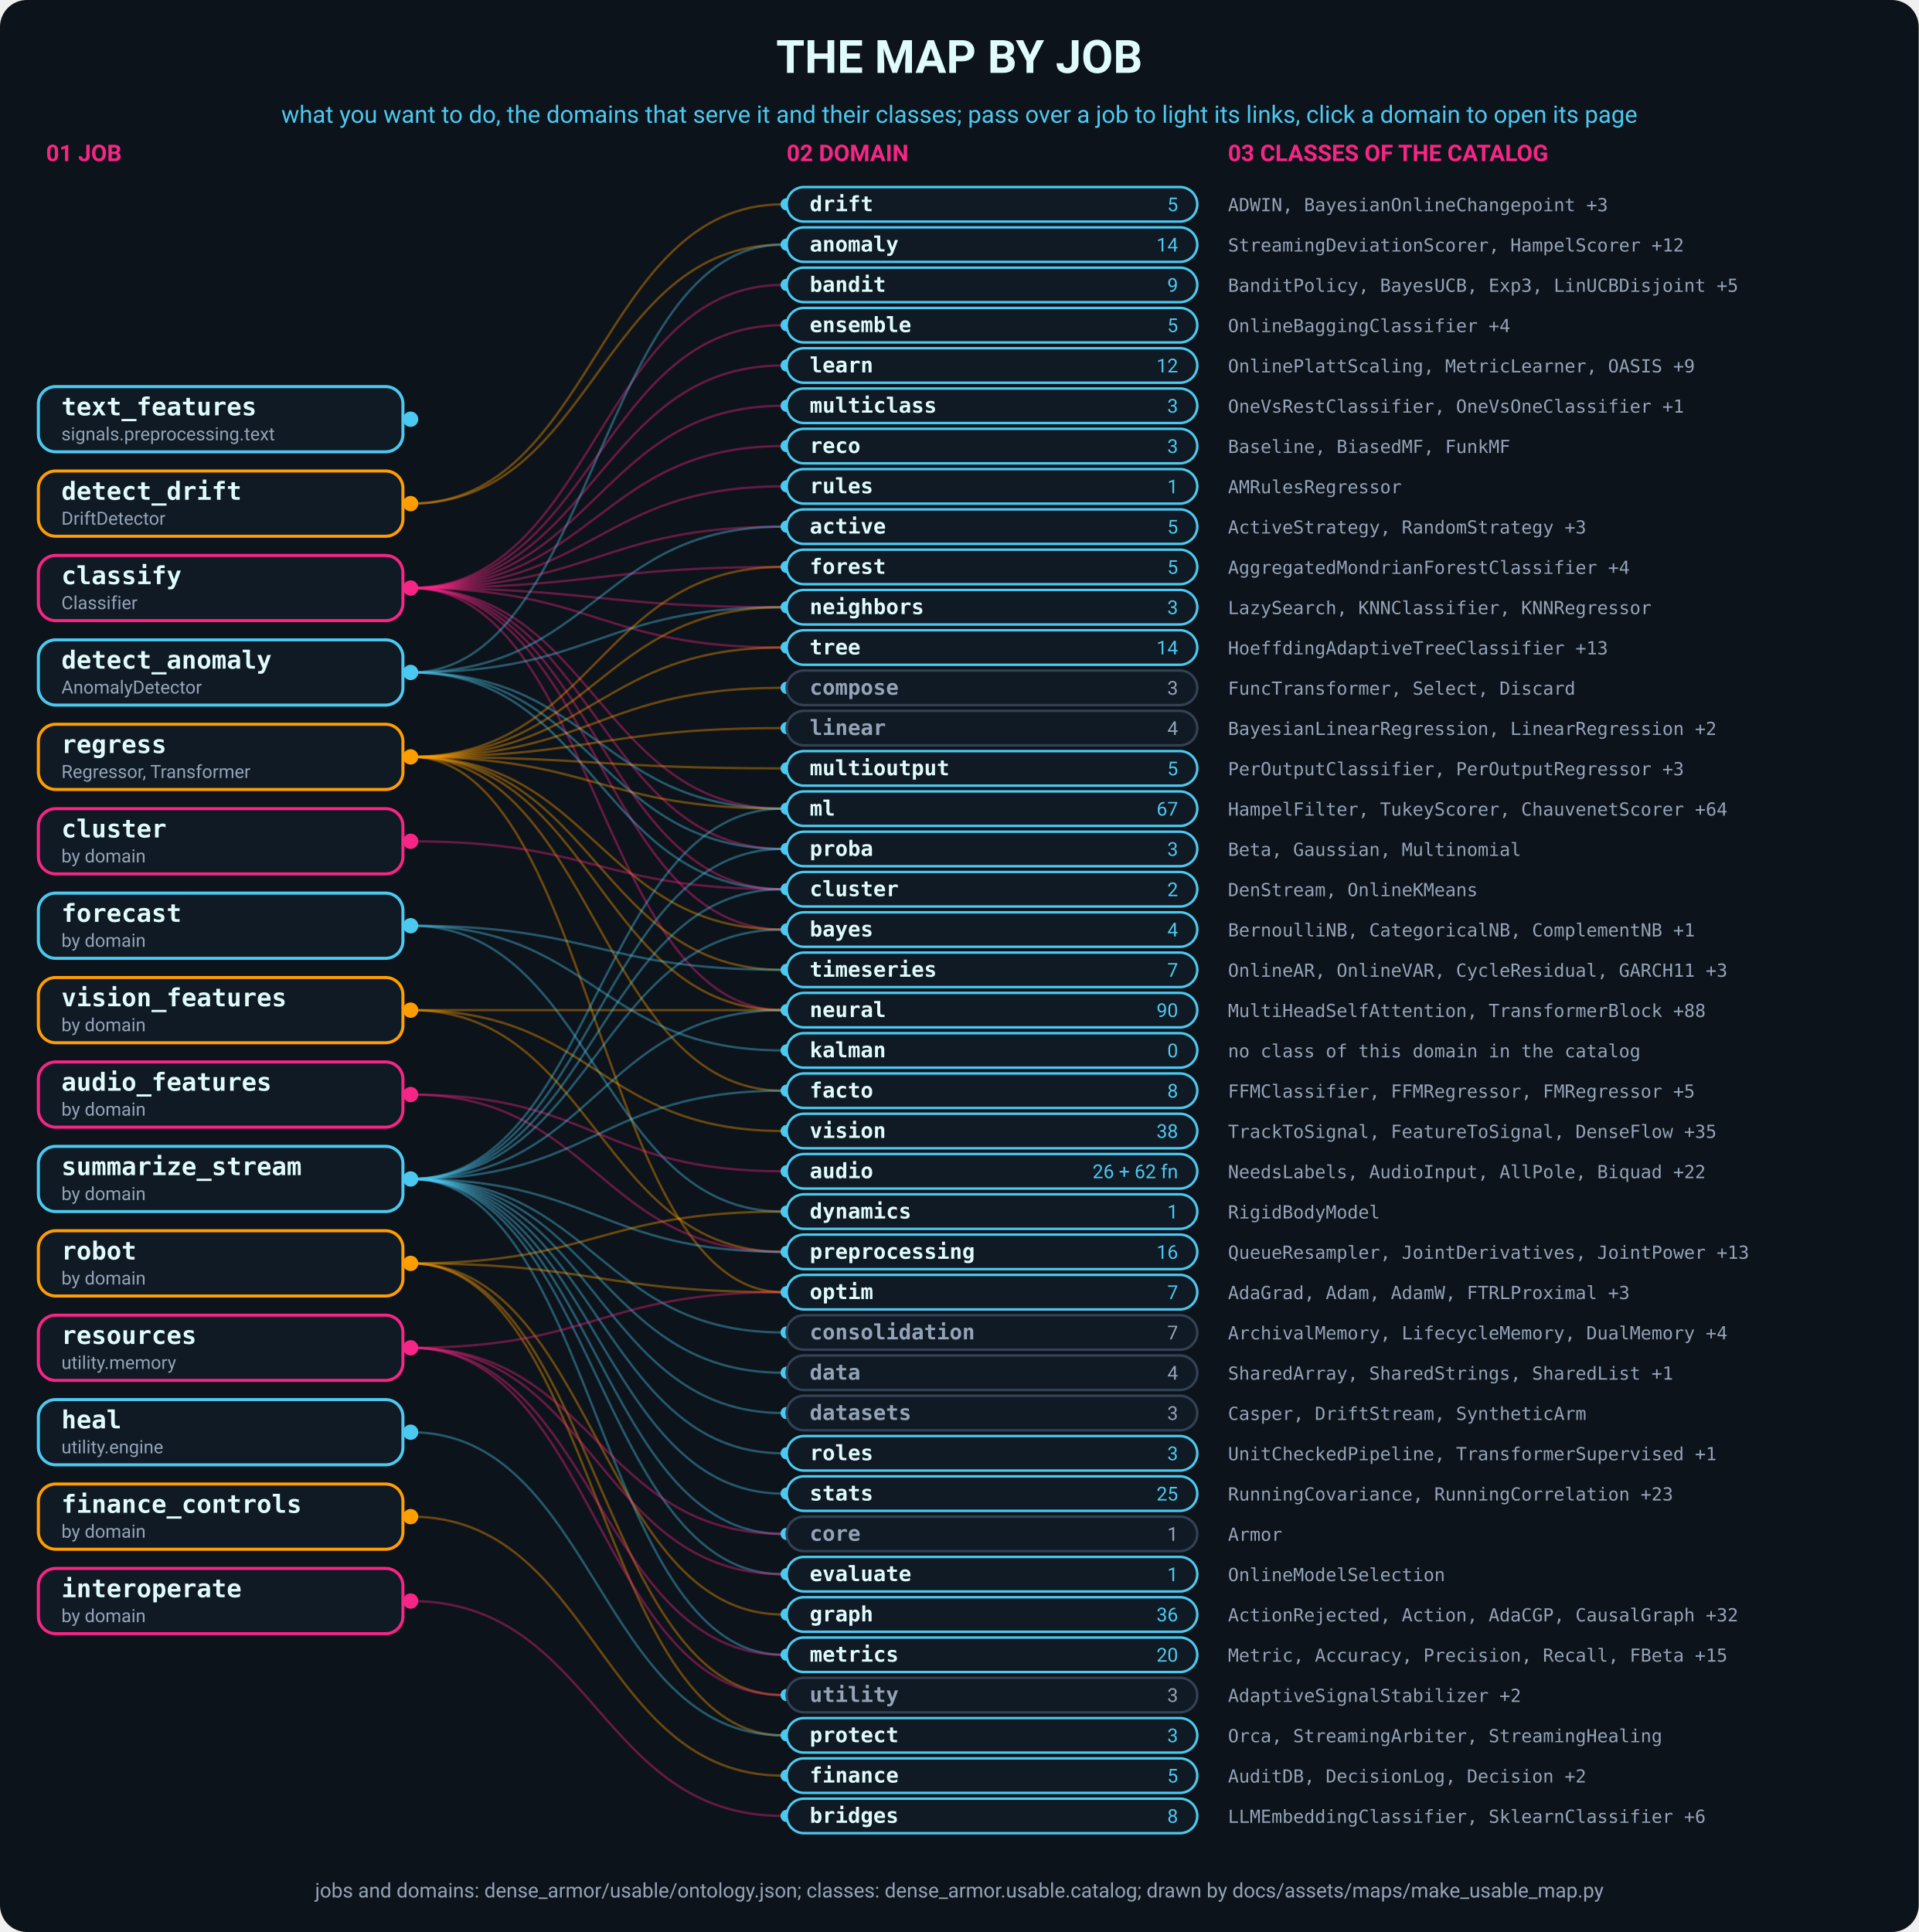
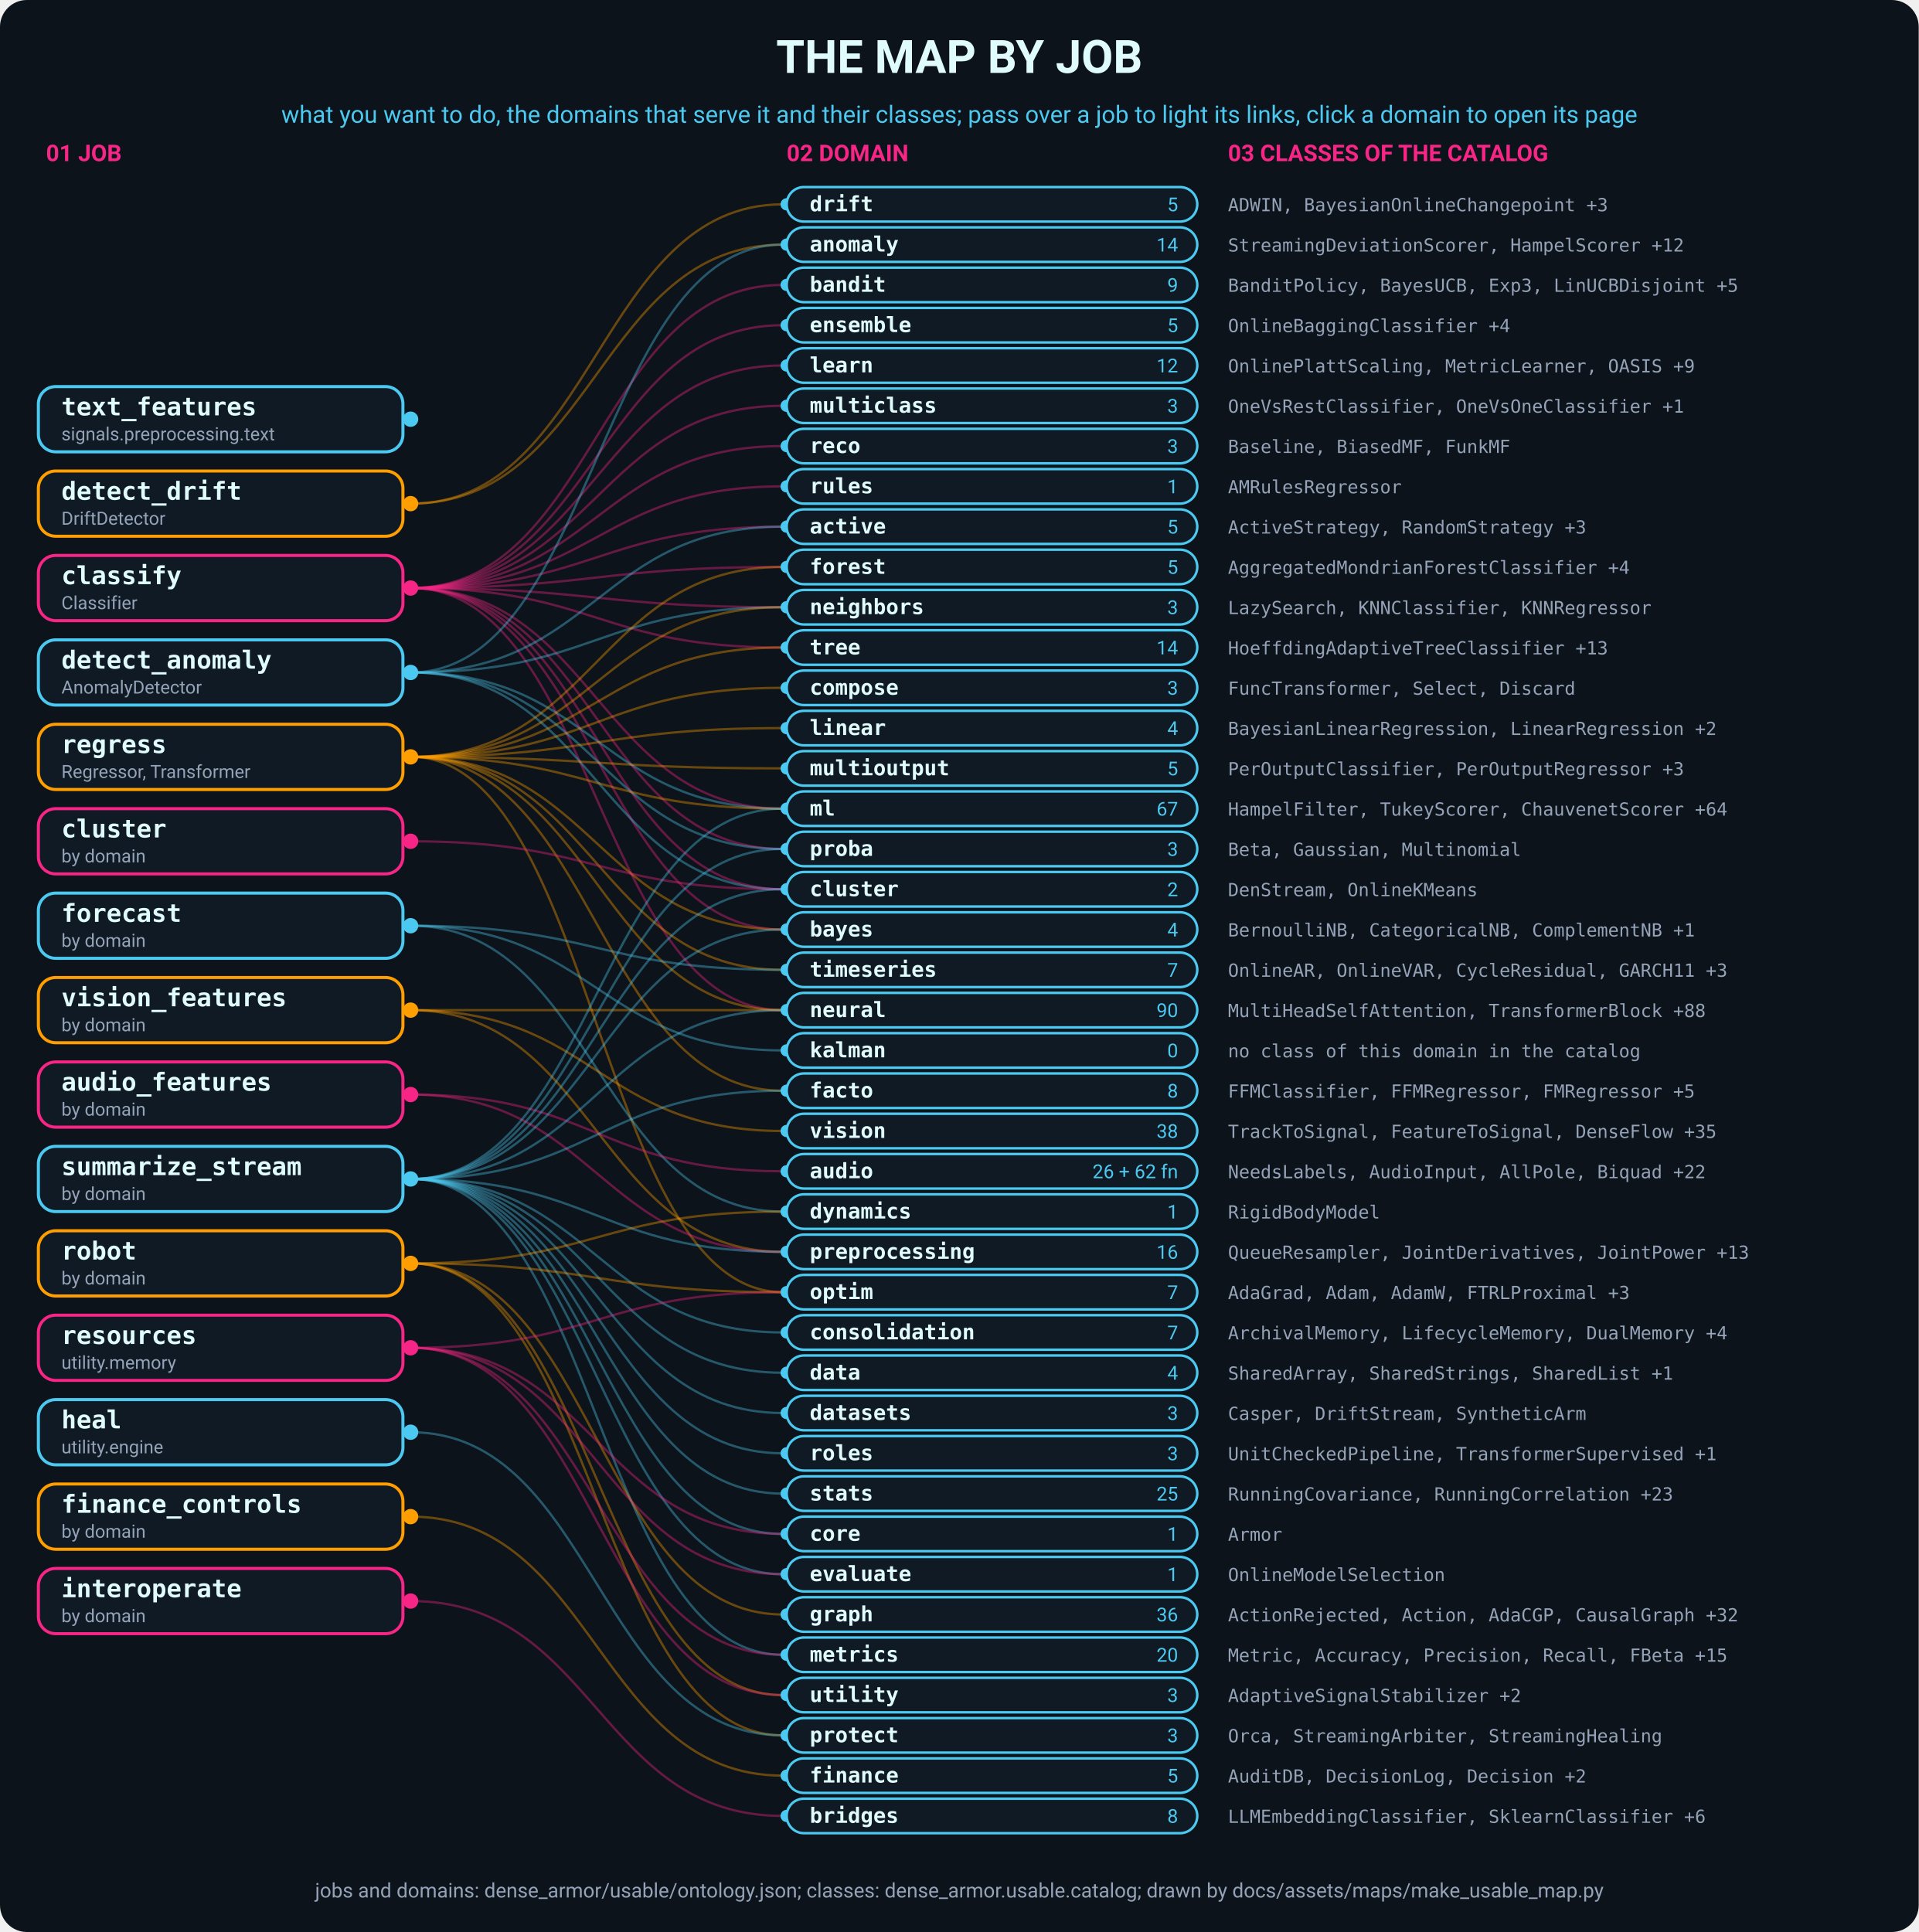
<svg xmlns="http://www.w3.org/2000/svg" viewBox="0 0 1000 1007" width="100%" role="img" aria-label="The map of Dense-Armor by job">
  <style>text{font-family:system-ui,-apple-system,'Segoe UI',Roboto,Arial,sans-serif}.m{font-family:ui-monospace,Menlo,Consolas,monospace}.e{opacity:.38;transition:opacity .15s}.net:hover .e{opacity:.07}.net .j:hover .e{opacity:1;stroke-width:2.4}.j{cursor:default}a:hover .pill{fill:#17303f;stroke-width:2.2}a:hover text.dn{fill:#ffffff}</style>
  <rect width="1000" height="1007" fill="#0d131a" rx="14" />
  <text x="500" y="38" fill="#e0fbfc" font-size="24" font-weight="700" text-anchor="middle">THE MAP BY JOB</text>
  <text x="500" y="64" fill="#4cc9f0" font-size="12.5" text-anchor="middle">what you want to do, the domains that serve it and their classes; pass over a job to light its links, click a domain to open its page</text>
  <text x="24" y="84" fill="#f72585" font-size="12" font-weight="700">01  JOB</text>
  <text x="410" y="84" fill="#f72585" font-size="12" font-weight="700">02  DOMAIN</text>
  <text x="640" y="84" fill="#f72585" font-size="12" font-weight="700">03  CLASSES OF THE CATALOG</text>
  <g class="net">
    <g class="j">
      <circle cx="214" cy="218.5" r="4" fill="#4cc9f0" />
      <rect x="20" y="201.5" width="190" height="34" rx="9" fill="#101a24" stroke="#4cc9f0" stroke-width="1.6" />
      <text x="32" y="216.5" fill="#e0fbfc" font-size="13" font-weight="700" class="m">text_features</text>
      <text x="32" y="229.5" fill="#94a3b8" font-size="9.5">signals.preprocessing.text</text>
    </g>
    <g class="j">
      <path class="e" d="M214,262.5 C310,262.5 312,106.5 408,106.5" fill="none" stroke="#ff9e00" stroke-width="1.2" />
      <path class="e" d="M214,262.5 C310,262.5 312,127.5 408,127.5" fill="none" stroke="#ff9e00" stroke-width="1.2" />
      <circle cx="214" cy="262.5" r="4" fill="#ff9e00" />
      <rect x="20" y="245.5" width="190" height="34" rx="9" fill="#101a24" stroke="#ff9e00" stroke-width="1.6" />
      <text x="32" y="260.5" fill="#e0fbfc" font-size="13" font-weight="700" class="m">detect_drift</text>
      <text x="32" y="273.5" fill="#94a3b8" font-size="9.5">DriftDetector</text>
    </g>
    <g class="j">
      <path class="e" d="M214,306.5 C310,306.5 312,337.5 408,337.5" fill="none" stroke="#f72585" stroke-width="1.2" />
      <path class="e" d="M214,306.5 C310,306.5 312,295.5 408,295.5" fill="none" stroke="#f72585" stroke-width="1.2" />
      <path class="e" d="M214,306.5 C310,306.5 312,169.5 408,169.5" fill="none" stroke="#f72585" stroke-width="1.2" />
      <path class="e" d="M214,306.5 C310,306.5 312,190.5 408,190.5" fill="none" stroke="#f72585" stroke-width="1.2" />
      <path class="e" d="M214,306.5 C310,306.5 312,421.5 408,421.5" fill="none" stroke="#f72585" stroke-width="1.2" />
      <path class="e" d="M214,306.5 C310,306.5 312,526.5 408,526.5" fill="none" stroke="#f72585" stroke-width="1.2" />
      <path class="e" d="M214,306.5 C310,306.5 312,484.5 408,484.5" fill="none" stroke="#f72585" stroke-width="1.2" />
      <path class="e" d="M214,306.5 C310,306.5 312,316.5 408,316.5" fill="none" stroke="#f72585" stroke-width="1.2" />
      <path class="e" d="M214,306.5 C310,306.5 312,211.5 408,211.5" fill="none" stroke="#f72585" stroke-width="1.2" />
      <path class="e" d="M214,306.5 C310,306.5 312,442.5 408,442.5" fill="none" stroke="#f72585" stroke-width="1.2" />
      <path class="e" d="M214,306.5 C310,306.5 312,253.5 408,253.5" fill="none" stroke="#f72585" stroke-width="1.2" />
      <path class="e" d="M214,306.5 C310,306.5 312,148.5 408,148.5" fill="none" stroke="#f72585" stroke-width="1.2" />
      <path class="e" d="M214,306.5 C310,306.5 312,274.5 408,274.5" fill="none" stroke="#f72585" stroke-width="1.2" />
      <path class="e" d="M214,306.5 C310,306.5 312,232.5 408,232.5" fill="none" stroke="#f72585" stroke-width="1.2" />
      <path class="e" d="M214,306.5 C310,306.5 312,463.5 408,463.5" fill="none" stroke="#f72585" stroke-width="1.2" />
      <circle cx="214" cy="306.5" r="4" fill="#f72585" />
      <rect x="20" y="289.5" width="190" height="34" rx="9" fill="#101a24" stroke="#f72585" stroke-width="1.6" />
      <text x="32" y="304.5" fill="#e0fbfc" font-size="13" font-weight="700" class="m">classify</text>
      <text x="32" y="317.5" fill="#94a3b8" font-size="9.5">Classifier</text>
    </g>
    <g class="j">
      <path class="e" d="M214,350.5 C310,350.5 312,127.5 408,127.5" fill="none" stroke="#4cc9f0" stroke-width="1.2" />
      <path class="e" d="M214,350.5 C310,350.5 312,463.5 408,463.5" fill="none" stroke="#4cc9f0" stroke-width="1.2" />
      <path class="e" d="M214,350.5 C310,350.5 312,316.5 408,316.5" fill="none" stroke="#4cc9f0" stroke-width="1.2" />
      <path class="e" d="M214,350.5 C310,350.5 312,442.5 408,442.5" fill="none" stroke="#4cc9f0" stroke-width="1.2" />
      <path class="e" d="M214,350.5 C310,350.5 312,421.5 408,421.5" fill="none" stroke="#4cc9f0" stroke-width="1.2" />
      <path class="e" d="M214,350.5 C310,350.5 312,274.5 408,274.5" fill="none" stroke="#4cc9f0" stroke-width="1.2" />
      <circle cx="214" cy="350.5" r="4" fill="#4cc9f0" />
      <rect x="20" y="333.5" width="190" height="34" rx="9" fill="#101a24" stroke="#4cc9f0" stroke-width="1.6" />
      <text x="32" y="348.5" fill="#e0fbfc" font-size="13" font-weight="700" class="m">detect_anomaly</text>
      <text x="32" y="361.5" fill="#94a3b8" font-size="9.5">AnomalyDetector</text>
    </g>
    <g class="j">
      <path class="e" d="M214,394.5 C310,394.5 312,337.5 408,337.5" fill="none" stroke="#ff9e00" stroke-width="1.2" />
      <path class="e" d="M214,394.5 C310,394.5 312,295.5 408,295.5" fill="none" stroke="#ff9e00" stroke-width="1.2" />
      <path class="e" d="M214,394.5 C310,394.5 312,379.5 408,379.5" fill="none" stroke="#ff9e00" stroke-width="1.2" />
      <path class="e" d="M214,394.5 C310,394.5 312,505.5 408,505.5" fill="none" stroke="#ff9e00" stroke-width="1.2" />
      <path class="e" d="M214,394.5 C310,394.5 312,421.5 408,421.5" fill="none" stroke="#ff9e00" stroke-width="1.2" />
      <path class="e" d="M214,394.5 C310,394.5 312,526.5 408,526.5" fill="none" stroke="#ff9e00" stroke-width="1.2" />
      <path class="e" d="M214,394.5 C310,394.5 312,484.5 408,484.5" fill="none" stroke="#ff9e00" stroke-width="1.2" />
      <path class="e" d="M214,394.5 C310,394.5 312,316.5 408,316.5" fill="none" stroke="#ff9e00" stroke-width="1.2" />
      <path class="e" d="M214,394.5 C310,394.5 312,400.5 408,400.5" fill="none" stroke="#ff9e00" stroke-width="1.2" />
      <path class="e" d="M214,394.5 C310,394.5 312,358.5 408,358.5" fill="none" stroke="#ff9e00" stroke-width="1.2" />
      <path class="e" d="M214,394.5 C310,394.5 312,673.5 408,673.5" fill="none" stroke="#ff9e00" stroke-width="1.2" />
      <path class="e" d="M214,394.5 C310,394.5 312,568.5 408,568.5" fill="none" stroke="#ff9e00" stroke-width="1.2" />
      <circle cx="214" cy="394.5" r="4" fill="#ff9e00" />
      <rect x="20" y="377.5" width="190" height="34" rx="9" fill="#101a24" stroke="#ff9e00" stroke-width="1.6" />
      <text x="32" y="392.5" fill="#e0fbfc" font-size="13" font-weight="700" class="m">regress</text>
      <text x="32" y="405.5" fill="#94a3b8" font-size="9.5">Regressor, Transformer</text>
    </g>
    <g class="j">
      <path class="e" d="M214,438.5 C310,438.5 312,463.5 408,463.5" fill="none" stroke="#f72585" stroke-width="1.2" />
      <circle cx="214" cy="438.5" r="4" fill="#f72585" />
      <rect x="20" y="421.5" width="190" height="34" rx="9" fill="#101a24" stroke="#f72585" stroke-width="1.6" />
      <text x="32" y="436.5" fill="#e0fbfc" font-size="13" font-weight="700" class="m">cluster</text>
      <text x="32" y="449.5" fill="#94a3b8" font-size="9.5">by domain</text>
    </g>
    <g class="j">
      <path class="e" d="M214,482.5 C310,482.5 312,505.5 408,505.5" fill="none" stroke="#4cc9f0" stroke-width="1.2" />
      <path class="e" d="M214,482.5 C310,482.5 312,547.5 408,547.5" fill="none" stroke="#4cc9f0" stroke-width="1.2" />
      <path class="e" d="M214,482.5 C310,482.5 312,631.5 408,631.5" fill="none" stroke="#4cc9f0" stroke-width="1.2" />
      <circle cx="214" cy="482.5" r="4" fill="#4cc9f0" />
      <rect x="20" y="465.5" width="190" height="34" rx="9" fill="#101a24" stroke="#4cc9f0" stroke-width="1.6" />
      <text x="32" y="480.5" fill="#e0fbfc" font-size="13" font-weight="700" class="m">forecast</text>
      <text x="32" y="493.5" fill="#94a3b8" font-size="9.5">by domain</text>
    </g>
    <g class="j">
      <path class="e" d="M214,526.5 C310,526.5 312,589.5 408,589.5" fill="none" stroke="#ff9e00" stroke-width="1.2" />
      <path class="e" d="M214,526.5 C310,526.5 312,652.5 408,652.5" fill="none" stroke="#ff9e00" stroke-width="1.2" />
      <path class="e" d="M214,526.5 C310,526.5 312,526.5 408,526.5" fill="none" stroke="#ff9e00" stroke-width="1.2" />
      <circle cx="214" cy="526.5" r="4" fill="#ff9e00" />
      <rect x="20" y="509.5" width="190" height="34" rx="9" fill="#101a24" stroke="#ff9e00" stroke-width="1.6" />
      <text x="32" y="524.5" fill="#e0fbfc" font-size="13" font-weight="700" class="m">vision_features</text>
      <text x="32" y="537.5" fill="#94a3b8" font-size="9.5">by domain</text>
    </g>
    <g class="j">
      <path class="e" d="M214,570.5 C310,570.5 312,610.5 408,610.5" fill="none" stroke="#f72585" stroke-width="1.2" />
      <path class="e" d="M214,570.5 C310,570.5 312,652.5 408,652.5" fill="none" stroke="#f72585" stroke-width="1.2" />
      <circle cx="214" cy="570.5" r="4" fill="#f72585" />
      <rect x="20" y="553.5" width="190" height="34" rx="9" fill="#101a24" stroke="#f72585" stroke-width="1.6" />
      <text x="32" y="568.5" fill="#e0fbfc" font-size="13" font-weight="700" class="m">audio_features</text>
      <text x="32" y="581.5" fill="#94a3b8" font-size="9.5">by domain</text>
    </g>
    <g class="j">
      <path class="e" d="M214,614.5 C310,614.5 312,778.5 408,778.5" fill="none" stroke="#4cc9f0" stroke-width="1.2" />
      <path class="e" d="M214,614.5 C310,614.5 312,862.5 408,862.5" fill="none" stroke="#4cc9f0" stroke-width="1.2" />
      <path class="e" d="M214,614.5 C310,614.5 312,421.5 408,421.5" fill="none" stroke="#4cc9f0" stroke-width="1.2" />
      <path class="e" d="M214,614.5 C310,614.5 312,526.5 408,526.5" fill="none" stroke="#4cc9f0" stroke-width="1.2" />
      <path class="e" d="M214,614.5 C310,614.5 312,757.5 408,757.5" fill="none" stroke="#4cc9f0" stroke-width="1.2" />
      <path class="e" d="M214,614.5 C310,614.5 312,442.5 408,442.5" fill="none" stroke="#4cc9f0" stroke-width="1.2" />
      <path class="e" d="M214,614.5 C310,614.5 312,652.5 408,652.5" fill="none" stroke="#4cc9f0" stroke-width="1.2" />
      <path class="e" d="M214,614.5 C310,614.5 312,715.5 408,715.5" fill="none" stroke="#4cc9f0" stroke-width="1.2" />
      <path class="e" d="M214,614.5 C310,614.5 312,736.5 408,736.5" fill="none" stroke="#4cc9f0" stroke-width="1.2" />
      <path class="e" d="M214,614.5 C310,614.5 312,820.5 408,820.5" fill="none" stroke="#4cc9f0" stroke-width="1.2" />
      <path class="e" d="M214,614.5 C310,614.5 312,694.5 408,694.5" fill="none" stroke="#4cc9f0" stroke-width="1.2" />
      <path class="e" d="M214,614.5 C310,614.5 312,799.5 408,799.5" fill="none" stroke="#4cc9f0" stroke-width="1.2" />
      <path class="e" d="M214,614.5 C310,614.5 312,568.5 408,568.5" fill="none" stroke="#4cc9f0" stroke-width="1.2" />
      <path class="e" d="M214,614.5 C310,614.5 312,484.5 408,484.5" fill="none" stroke="#4cc9f0" stroke-width="1.2" />
      <path class="e" d="M214,614.5 C310,614.5 312,463.5 408,463.5" fill="none" stroke="#4cc9f0" stroke-width="1.2" />
      <circle cx="214" cy="614.5" r="4" fill="#4cc9f0" />
      <rect x="20" y="597.5" width="190" height="34" rx="9" fill="#101a24" stroke="#4cc9f0" stroke-width="1.6" />
      <text x="32" y="612.5" fill="#e0fbfc" font-size="13" font-weight="700" class="m">summarize_stream</text>
      <text x="32" y="625.5" fill="#94a3b8" font-size="9.5">by domain</text>
    </g>
    <g class="j">
      <path class="e" d="M214,658.5 C310,658.5 312,631.5 408,631.5" fill="none" stroke="#ff9e00" stroke-width="1.2" />
      <path class="e" d="M214,658.5 C310,658.5 312,883.5 408,883.5" fill="none" stroke="#ff9e00" stroke-width="1.2" />
      <path class="e" d="M214,658.5 C310,658.5 312,673.5 408,673.5" fill="none" stroke="#ff9e00" stroke-width="1.2" />
      <path class="e" d="M214,658.5 C310,658.5 312,841.5 408,841.5" fill="none" stroke="#ff9e00" stroke-width="1.2" />
      <path class="e" d="M214,658.5 C310,658.5 312,904.5 408,904.5" fill="none" stroke="#ff9e00" stroke-width="1.2" />
      <circle cx="214" cy="658.5" r="4" fill="#ff9e00" />
      <rect x="20" y="641.5" width="190" height="34" rx="9" fill="#101a24" stroke="#ff9e00" stroke-width="1.6" />
      <text x="32" y="656.5" fill="#e0fbfc" font-size="13" font-weight="700" class="m">robot</text>
      <text x="32" y="669.5" fill="#94a3b8" font-size="9.5">by domain</text>
    </g>
    <g class="j">
      <path class="e" d="M214,702.5 C310,702.5 312,883.5 408,883.5" fill="none" stroke="#f72585" stroke-width="1.2" />
      <path class="e" d="M214,702.5 C310,702.5 312,673.5 408,673.5" fill="none" stroke="#f72585" stroke-width="1.2" />
      <path class="e" d="M214,702.5 C310,702.5 312,799.5 408,799.5" fill="none" stroke="#f72585" stroke-width="1.2" />
      <path class="e" d="M214,702.5 C310,702.5 312,820.5 408,820.5" fill="none" stroke="#f72585" stroke-width="1.2" />
      <path class="e" d="M214,702.5 C310,702.5 312,862.5 408,862.5" fill="none" stroke="#f72585" stroke-width="1.2" />
      <circle cx="214" cy="702.5" r="4" fill="#f72585" />
      <rect x="20" y="685.5" width="190" height="34" rx="9" fill="#101a24" stroke="#f72585" stroke-width="1.6" />
      <text x="32" y="700.5" fill="#e0fbfc" font-size="13" font-weight="700" class="m">resources</text>
      <text x="32" y="713.5" fill="#94a3b8" font-size="9.5">utility.memory</text>
    </g>
    <g class="j">
      <path class="e" d="M214,746.5 C310,746.5 312,904.5 408,904.5" fill="none" stroke="#4cc9f0" stroke-width="1.2" />
      <circle cx="214" cy="746.5" r="4" fill="#4cc9f0" />
      <rect x="20" y="729.5" width="190" height="34" rx="9" fill="#101a24" stroke="#4cc9f0" stroke-width="1.6" />
      <text x="32" y="744.5" fill="#e0fbfc" font-size="13" font-weight="700" class="m">heal</text>
      <text x="32" y="757.5" fill="#94a3b8" font-size="9.5">utility.engine</text>
    </g>
    <g class="j">
      <path class="e" d="M214,790.5 C310,790.5 312,925.5 408,925.5" fill="none" stroke="#ff9e00" stroke-width="1.2" />
      <circle cx="214" cy="790.5" r="4" fill="#ff9e00" />
      <rect x="20" y="773.5" width="190" height="34" rx="9" fill="#101a24" stroke="#ff9e00" stroke-width="1.6" />
      <text x="32" y="788.5" fill="#e0fbfc" font-size="13" font-weight="700" class="m">finance_controls</text>
      <text x="32" y="801.5" fill="#94a3b8" font-size="9.5">by domain</text>
    </g>
    <g class="j">
      <path class="e" d="M214,834.5 C310,834.5 312,946.5 408,946.5" fill="none" stroke="#f72585" stroke-width="1.2" />
      <circle cx="214" cy="834.5" r="4" fill="#f72585" />
      <rect x="20" y="817.5" width="190" height="34" rx="9" fill="#101a24" stroke="#f72585" stroke-width="1.6" />
      <text x="32" y="832.5" fill="#e0fbfc" font-size="13" font-weight="700" class="m">interoperate</text>
      <text x="32" y="845.5" fill="#94a3b8" font-size="9.5">by domain</text>
    </g>
  </g>
  <a href="../../drift/" target="_top">
    <circle cx="410" cy="106.5" r="3.2" fill="#4cc9f0" />
    <rect class="pill" x="410" y="97.5" width="214" height="18" rx="9" fill="#101a24" stroke="#4cc9f0" stroke-width="1.3" />
    <text class="dn m" x="422" y="110.1" fill="#e0fbfc" font-size="11" font-weight="700">drift</text>
    <text x="614" y="110.1" fill="#4cc9f0" font-size="10" text-anchor="end">5</text>
  </a>
  <text x="640" y="110.1" fill="#94a3b8" font-size="9.4" class="m">ADWIN, BayesianOnlineChangepoint  +3</text>
  <a href="../../anomaly/" target="_top">
    <circle cx="410" cy="127.5" r="3.2" fill="#4cc9f0" />
    <rect class="pill" x="410" y="118.5" width="214" height="18" rx="9" fill="#101a24" stroke="#4cc9f0" stroke-width="1.3" />
    <text class="dn m" x="422" y="131.1" fill="#e0fbfc" font-size="11" font-weight="700">anomaly</text>
    <text x="614" y="131.1" fill="#4cc9f0" font-size="10" text-anchor="end">14</text>
  </a>
  <text x="640" y="131.1" fill="#94a3b8" font-size="9.4" class="m">StreamingDeviationScorer, HampelScorer  +12</text>
  <a href="../../bandit/" target="_top">
    <circle cx="410" cy="148.5" r="3.2" fill="#4cc9f0" />
    <rect class="pill" x="410" y="139.5" width="214" height="18" rx="9" fill="#101a24" stroke="#4cc9f0" stroke-width="1.3" />
    <text class="dn m" x="422" y="152.1" fill="#e0fbfc" font-size="11" font-weight="700">bandit</text>
    <text x="614" y="152.1" fill="#4cc9f0" font-size="10" text-anchor="end">9</text>
  </a>
  <text x="640" y="152.1" fill="#94a3b8" font-size="9.4" class="m">BanditPolicy, BayesUCB, Exp3, LinUCBDisjoint  +5</text>
  <a href="../../ensemble/" target="_top">
    <circle cx="410" cy="169.5" r="3.2" fill="#4cc9f0" />
    <rect class="pill" x="410" y="160.5" width="214" height="18" rx="9" fill="#101a24" stroke="#4cc9f0" stroke-width="1.3" />
    <text class="dn m" x="422" y="173.1" fill="#e0fbfc" font-size="11" font-weight="700">ensemble</text>
    <text x="614" y="173.1" fill="#4cc9f0" font-size="10" text-anchor="end">5</text>
  </a>
  <text x="640" y="173.1" fill="#94a3b8" font-size="9.4" class="m">OnlineBaggingClassifier  +4</text>
  <a href="../../learn/" target="_top">
    <circle cx="410" cy="190.5" r="3.2" fill="#4cc9f0" />
    <rect class="pill" x="410" y="181.5" width="214" height="18" rx="9" fill="#101a24" stroke="#4cc9f0" stroke-width="1.3" />
    <text class="dn m" x="422" y="194.1" fill="#e0fbfc" font-size="11" font-weight="700">learn</text>
    <text x="614" y="194.1" fill="#4cc9f0" font-size="10" text-anchor="end">12</text>
  </a>
  <text x="640" y="194.1" fill="#94a3b8" font-size="9.4" class="m">OnlinePlattScaling, MetricLearner, OASIS  +9</text>
  <a href="../../multiclass/" target="_top">
    <circle cx="410" cy="211.5" r="3.2" fill="#4cc9f0" />
    <rect class="pill" x="410" y="202.5" width="214" height="18" rx="9" fill="#101a24" stroke="#4cc9f0" stroke-width="1.3" />
    <text class="dn m" x="422" y="215.1" fill="#e0fbfc" font-size="11" font-weight="700">multiclass</text>
    <text x="614" y="215.1" fill="#4cc9f0" font-size="10" text-anchor="end">3</text>
  </a>
  <text x="640" y="215.1" fill="#94a3b8" font-size="9.4" class="m">OneVsRestClassifier, OneVsOneClassifier  +1</text>
  <a href="../../reco/" target="_top">
    <circle cx="410" cy="232.5" r="3.2" fill="#4cc9f0" />
    <rect class="pill" x="410" y="223.5" width="214" height="18" rx="9" fill="#101a24" stroke="#4cc9f0" stroke-width="1.3" />
    <text class="dn m" x="422" y="236.1" fill="#e0fbfc" font-size="11" font-weight="700">reco</text>
    <text x="614" y="236.1" fill="#4cc9f0" font-size="10" text-anchor="end">3</text>
  </a>
  <text x="640" y="236.1" fill="#94a3b8" font-size="9.4" class="m">Baseline, BiasedMF, FunkMF</text>
  <a href="../../rules/" target="_top">
    <circle cx="410" cy="253.5" r="3.2" fill="#4cc9f0" />
    <rect class="pill" x="410" y="244.5" width="214" height="18" rx="9" fill="#101a24" stroke="#4cc9f0" stroke-width="1.3" />
    <text class="dn m" x="422" y="257.1" fill="#e0fbfc" font-size="11" font-weight="700">rules</text>
    <text x="614" y="257.1" fill="#4cc9f0" font-size="10" text-anchor="end">1</text>
  </a>
  <text x="640" y="257.1" fill="#94a3b8" font-size="9.4" class="m">AMRulesRegressor</text>
  <a href="../../active/" target="_top">
    <circle cx="410" cy="274.5" r="3.2" fill="#4cc9f0" />
    <rect class="pill" x="410" y="265.5" width="214" height="18" rx="9" fill="#101a24" stroke="#4cc9f0" stroke-width="1.3" />
    <text class="dn m" x="422" y="278.1" fill="#e0fbfc" font-size="11" font-weight="700">active</text>
    <text x="614" y="278.1" fill="#4cc9f0" font-size="10" text-anchor="end">5</text>
  </a>
  <text x="640" y="278.1" fill="#94a3b8" font-size="9.4" class="m">ActiveStrategy, RandomStrategy  +3</text>
  <a href="../../forest/" target="_top">
    <circle cx="410" cy="295.5" r="3.2" fill="#4cc9f0" />
    <rect class="pill" x="410" y="286.5" width="214" height="18" rx="9" fill="#101a24" stroke="#4cc9f0" stroke-width="1.3" />
    <text class="dn m" x="422" y="299.1" fill="#e0fbfc" font-size="11" font-weight="700">forest</text>
    <text x="614" y="299.1" fill="#4cc9f0" font-size="10" text-anchor="end">5</text>
  </a>
  <text x="640" y="299.1" fill="#94a3b8" font-size="9.4" class="m">AggregatedMondrianForestClassifier  +4</text>
  <a href="../../neighbors/" target="_top">
    <circle cx="410" cy="316.5" r="3.2" fill="#4cc9f0" />
    <rect class="pill" x="410" y="307.5" width="214" height="18" rx="9" fill="#101a24" stroke="#4cc9f0" stroke-width="1.3" />
    <text class="dn m" x="422" y="320.1" fill="#e0fbfc" font-size="11" font-weight="700">neighbors</text>
    <text x="614" y="320.1" fill="#4cc9f0" font-size="10" text-anchor="end">3</text>
  </a>
  <text x="640" y="320.1" fill="#94a3b8" font-size="9.4" class="m">LazySearch, KNNClassifier, KNNRegressor</text>
  <a href="../../tree/" target="_top">
    <circle cx="410" cy="337.5" r="3.2" fill="#4cc9f0" />
    <rect class="pill" x="410" y="328.5" width="214" height="18" rx="9" fill="#101a24" stroke="#4cc9f0" stroke-width="1.3" />
    <text class="dn m" x="422" y="341.1" fill="#e0fbfc" font-size="11" font-weight="700">tree</text>
    <text x="614" y="341.1" fill="#4cc9f0" font-size="10" text-anchor="end">14</text>
  </a>
  <text x="640" y="341.1" fill="#94a3b8" font-size="9.4" class="m">HoeffdingAdaptiveTreeClassifier  +13</text>
-   <g>
+   <a href="../../stream/" target="_top">
    <circle cx="410" cy="358.5" r="3.2" fill="#4cc9f0" />
-     <rect class="pill" x="410" y="349.5" width="214" height="18" rx="9" fill="#101a24" stroke="#334155" stroke-width="1.3" />
-     <text class="dn m" x="422" y="362.1" fill="#94a3b8" font-size="11" font-weight="700">compose</text>
-     <text x="614" y="362.1" fill="#94a3b8" font-size="10" text-anchor="end">3</text>
-   </g>
+     <rect class="pill" x="410" y="349.5" width="214" height="18" rx="9" fill="#101a24" stroke="#4cc9f0" stroke-width="1.3" />
+     <text class="dn m" x="422" y="362.1" fill="#e0fbfc" font-size="11" font-weight="700">compose</text>
+     <text x="614" y="362.1" fill="#4cc9f0" font-size="10" text-anchor="end">3</text>
+   </a>
  <text x="640" y="362.1" fill="#94a3b8" font-size="9.4" class="m">FuncTransformer, Select, Discard</text>
-   <g>
+   <a href="../../linear/glm/" target="_top">
    <circle cx="410" cy="379.5" r="3.2" fill="#4cc9f0" />
-     <rect class="pill" x="410" y="370.5" width="214" height="18" rx="9" fill="#101a24" stroke="#334155" stroke-width="1.3" />
-     <text class="dn m" x="422" y="383.1" fill="#94a3b8" font-size="11" font-weight="700">linear</text>
-     <text x="614" y="383.1" fill="#94a3b8" font-size="10" text-anchor="end">4</text>
-   </g>
+     <rect class="pill" x="410" y="370.5" width="214" height="18" rx="9" fill="#101a24" stroke="#4cc9f0" stroke-width="1.3" />
+     <text class="dn m" x="422" y="383.1" fill="#e0fbfc" font-size="11" font-weight="700">linear</text>
+     <text x="614" y="383.1" fill="#4cc9f0" font-size="10" text-anchor="end">4</text>
+   </a>
  <text x="640" y="383.1" fill="#94a3b8" font-size="9.4" class="m">BayesianLinearRegression, LinearRegression  +2</text>
  <a href="../../multioutput/" target="_top">
    <circle cx="410" cy="400.5" r="3.2" fill="#4cc9f0" />
    <rect class="pill" x="410" y="391.5" width="214" height="18" rx="9" fill="#101a24" stroke="#4cc9f0" stroke-width="1.3" />
    <text class="dn m" x="422" y="404.1" fill="#e0fbfc" font-size="11" font-weight="700">multioutput</text>
    <text x="614" y="404.1" fill="#4cc9f0" font-size="10" text-anchor="end">5</text>
  </a>
  <text x="640" y="404.1" fill="#94a3b8" font-size="9.4" class="m">PerOutputClassifier, PerOutputRegressor  +3</text>
  <a href="../../ml/" target="_top">
    <circle cx="410" cy="421.5" r="3.2" fill="#4cc9f0" />
    <rect class="pill" x="410" y="412.5" width="214" height="18" rx="9" fill="#101a24" stroke="#4cc9f0" stroke-width="1.3" />
    <text class="dn m" x="422" y="425.1" fill="#e0fbfc" font-size="11" font-weight="700">ml</text>
    <text x="614" y="425.1" fill="#4cc9f0" font-size="10" text-anchor="end">67</text>
  </a>
  <text x="640" y="425.1" fill="#94a3b8" font-size="9.4" class="m">HampelFilter, TukeyScorer, ChauvenetScorer  +64</text>
  <a href="../../proba/" target="_top">
    <circle cx="410" cy="442.5" r="3.2" fill="#4cc9f0" />
    <rect class="pill" x="410" y="433.5" width="214" height="18" rx="9" fill="#101a24" stroke="#4cc9f0" stroke-width="1.3" />
    <text class="dn m" x="422" y="446.1" fill="#e0fbfc" font-size="11" font-weight="700">proba</text>
    <text x="614" y="446.1" fill="#4cc9f0" font-size="10" text-anchor="end">3</text>
  </a>
  <text x="640" y="446.1" fill="#94a3b8" font-size="9.4" class="m">Beta, Gaussian, Multinomial</text>
  <a href="../../cluster/" target="_top">
    <circle cx="410" cy="463.5" r="3.2" fill="#4cc9f0" />
    <rect class="pill" x="410" y="454.5" width="214" height="18" rx="9" fill="#101a24" stroke="#4cc9f0" stroke-width="1.3" />
    <text class="dn m" x="422" y="467.1" fill="#e0fbfc" font-size="11" font-weight="700">cluster</text>
    <text x="614" y="467.1" fill="#4cc9f0" font-size="10" text-anchor="end">2</text>
  </a>
  <text x="640" y="467.1" fill="#94a3b8" font-size="9.4" class="m">DenStream, OnlineKMeans</text>
  <a href="../../bayes/" target="_top">
    <circle cx="410" cy="484.5" r="3.2" fill="#4cc9f0" />
    <rect class="pill" x="410" y="475.5" width="214" height="18" rx="9" fill="#101a24" stroke="#4cc9f0" stroke-width="1.3" />
    <text class="dn m" x="422" y="488.1" fill="#e0fbfc" font-size="11" font-weight="700">bayes</text>
    <text x="614" y="488.1" fill="#4cc9f0" font-size="10" text-anchor="end">4</text>
  </a>
  <text x="640" y="488.1" fill="#94a3b8" font-size="9.4" class="m">BernoulliNB, CategoricalNB, ComplementNB  +1</text>
  <a href="../../timeseries/" target="_top">
    <circle cx="410" cy="505.5" r="3.2" fill="#4cc9f0" />
    <rect class="pill" x="410" y="496.5" width="214" height="18" rx="9" fill="#101a24" stroke="#4cc9f0" stroke-width="1.3" />
    <text class="dn m" x="422" y="509.1" fill="#e0fbfc" font-size="11" font-weight="700">timeseries</text>
    <text x="614" y="509.1" fill="#4cc9f0" font-size="10" text-anchor="end">7</text>
  </a>
  <text x="640" y="509.1" fill="#94a3b8" font-size="9.4" class="m">OnlineAR, OnlineVAR, CycleResidual, GARCH11  +3</text>
  <a href="../../neural/overview/" target="_top">
    <circle cx="410" cy="526.5" r="3.2" fill="#4cc9f0" />
    <rect class="pill" x="410" y="517.5" width="214" height="18" rx="9" fill="#101a24" stroke="#4cc9f0" stroke-width="1.3" />
    <text class="dn m" x="422" y="530.1" fill="#e0fbfc" font-size="11" font-weight="700">neural</text>
    <text x="614" y="530.1" fill="#4cc9f0" font-size="10" text-anchor="end">90</text>
  </a>
  <text x="640" y="530.1" fill="#94a3b8" font-size="9.4" class="m">MultiHeadSelfAttention, TransformerBlock  +88</text>
  <a href="../../timeseries/kalman/" target="_top">
    <circle cx="410" cy="547.5" r="3.2" fill="#4cc9f0" />
    <rect class="pill" x="410" y="538.5" width="214" height="18" rx="9" fill="#101a24" stroke="#4cc9f0" stroke-width="1.3" />
    <text class="dn m" x="422" y="551.1" fill="#e0fbfc" font-size="11" font-weight="700">kalman</text>
    <text x="614" y="551.1" fill="#4cc9f0" font-size="10" text-anchor="end">0</text>
  </a>
  <text x="640" y="551.1" fill="#94a3b8" font-size="9.4" class="m">no class of this domain in the catalog</text>
  <a href="../../facto/" target="_top">
    <circle cx="410" cy="568.5" r="3.2" fill="#4cc9f0" />
    <rect class="pill" x="410" y="559.5" width="214" height="18" rx="9" fill="#101a24" stroke="#4cc9f0" stroke-width="1.3" />
    <text class="dn m" x="422" y="572.1" fill="#e0fbfc" font-size="11" font-weight="700">facto</text>
    <text x="614" y="572.1" fill="#4cc9f0" font-size="10" text-anchor="end">8</text>
  </a>
  <text x="640" y="572.1" fill="#94a3b8" font-size="9.4" class="m">FFMClassifier, FFMRegressor, FMRegressor  +5</text>
  <a href="../../vision/" target="_top">
    <circle cx="410" cy="589.5" r="3.2" fill="#4cc9f0" />
    <rect class="pill" x="410" y="580.5" width="214" height="18" rx="9" fill="#101a24" stroke="#4cc9f0" stroke-width="1.3" />
    <text class="dn m" x="422" y="593.1" fill="#e0fbfc" font-size="11" font-weight="700">vision</text>
    <text x="614" y="593.1" fill="#4cc9f0" font-size="10" text-anchor="end">38</text>
  </a>
  <text x="640" y="593.1" fill="#94a3b8" font-size="9.4" class="m">TrackToSignal, FeatureToSignal, DenseFlow  +35</text>
  <a href="../../audio/" target="_top">
    <circle cx="410" cy="610.5" r="3.2" fill="#4cc9f0" />
    <rect class="pill" x="410" y="601.5" width="214" height="18" rx="9" fill="#101a24" stroke="#4cc9f0" stroke-width="1.3" />
    <text class="dn m" x="422" y="614.1" fill="#e0fbfc" font-size="11" font-weight="700">audio</text>
    <text x="614" y="614.1" fill="#4cc9f0" font-size="10" text-anchor="end">26 + 62 fn</text>
  </a>
  <text x="640" y="614.1" fill="#94a3b8" font-size="9.4" class="m">NeedsLabels, AudioInput, AllPole, Biquad  +22</text>
  <a href="../../dynamics/" target="_top">
    <circle cx="410" cy="631.5" r="3.2" fill="#4cc9f0" />
    <rect class="pill" x="410" y="622.5" width="214" height="18" rx="9" fill="#101a24" stroke="#4cc9f0" stroke-width="1.3" />
    <text class="dn m" x="422" y="635.1" fill="#e0fbfc" font-size="11" font-weight="700">dynamics</text>
    <text x="614" y="635.1" fill="#4cc9f0" font-size="10" text-anchor="end">1</text>
  </a>
  <text x="640" y="635.1" fill="#94a3b8" font-size="9.4" class="m">RigidBodyModel</text>
  <a href="../../preprocessing/" target="_top">
    <circle cx="410" cy="652.5" r="3.2" fill="#4cc9f0" />
    <rect class="pill" x="410" y="643.5" width="214" height="18" rx="9" fill="#101a24" stroke="#4cc9f0" stroke-width="1.3" />
    <text class="dn m" x="422" y="656.1" fill="#e0fbfc" font-size="11" font-weight="700">preprocessing</text>
    <text x="614" y="656.1" fill="#4cc9f0" font-size="10" text-anchor="end">16</text>
  </a>
  <text x="640" y="656.1" fill="#94a3b8" font-size="9.4" class="m">QueueResampler, JointDerivatives, JointPower  +13</text>
  <a href="../../optim/" target="_top">
    <circle cx="410" cy="673.5" r="3.2" fill="#4cc9f0" />
    <rect class="pill" x="410" y="664.5" width="214" height="18" rx="9" fill="#101a24" stroke="#4cc9f0" stroke-width="1.3" />
    <text class="dn m" x="422" y="677.1" fill="#e0fbfc" font-size="11" font-weight="700">optim</text>
    <text x="614" y="677.1" fill="#4cc9f0" font-size="10" text-anchor="end">7</text>
  </a>
  <text x="640" y="677.1" fill="#94a3b8" font-size="9.4" class="m">AdaGrad, Adam, AdamW, FTRLProximal  +3</text>
-   <g>
+   <a href="../../neural/continual_learning/" target="_top">
    <circle cx="410" cy="694.5" r="3.2" fill="#4cc9f0" />
-     <rect class="pill" x="410" y="685.5" width="214" height="18" rx="9" fill="#101a24" stroke="#334155" stroke-width="1.3" />
-     <text class="dn m" x="422" y="698.1" fill="#94a3b8" font-size="11" font-weight="700">consolidation</text>
-     <text x="614" y="698.1" fill="#94a3b8" font-size="10" text-anchor="end">7</text>
-   </g>
+     <rect class="pill" x="410" y="685.5" width="214" height="18" rx="9" fill="#101a24" stroke="#4cc9f0" stroke-width="1.3" />
+     <text class="dn m" x="422" y="698.1" fill="#e0fbfc" font-size="11" font-weight="700">consolidation</text>
+     <text x="614" y="698.1" fill="#4cc9f0" font-size="10" text-anchor="end">7</text>
+   </a>
  <text x="640" y="698.1" fill="#94a3b8" font-size="9.4" class="m">ArchivalMemory, LifecycleMemory, DualMemory  +4</text>
-   <g>
+   <a href="../../api/data_shared/" target="_top">
    <circle cx="410" cy="715.5" r="3.2" fill="#4cc9f0" />
-     <rect class="pill" x="410" y="706.5" width="214" height="18" rx="9" fill="#101a24" stroke="#334155" stroke-width="1.3" />
-     <text class="dn m" x="422" y="719.1" fill="#94a3b8" font-size="11" font-weight="700">data</text>
-     <text x="614" y="719.1" fill="#94a3b8" font-size="10" text-anchor="end">4</text>
-   </g>
+     <rect class="pill" x="410" y="706.5" width="214" height="18" rx="9" fill="#101a24" stroke="#4cc9f0" stroke-width="1.3" />
+     <text class="dn m" x="422" y="719.1" fill="#e0fbfc" font-size="11" font-weight="700">data</text>
+     <text x="614" y="719.1" fill="#4cc9f0" font-size="10" text-anchor="end">4</text>
+   </a>
  <text x="640" y="719.1" fill="#94a3b8" font-size="9.4" class="m">SharedArray, SharedStrings, SharedList  +1</text>
-   <g>
+   <a href="../../stream/" target="_top">
    <circle cx="410" cy="736.5" r="3.2" fill="#4cc9f0" />
-     <rect class="pill" x="410" y="727.5" width="214" height="18" rx="9" fill="#101a24" stroke="#334155" stroke-width="1.3" />
-     <text class="dn m" x="422" y="740.1" fill="#94a3b8" font-size="11" font-weight="700">datasets</text>
-     <text x="614" y="740.1" fill="#94a3b8" font-size="10" text-anchor="end">3</text>
-   </g>
+     <rect class="pill" x="410" y="727.5" width="214" height="18" rx="9" fill="#101a24" stroke="#4cc9f0" stroke-width="1.3" />
+     <text class="dn m" x="422" y="740.1" fill="#e0fbfc" font-size="11" font-weight="700">datasets</text>
+     <text x="614" y="740.1" fill="#4cc9f0" font-size="10" text-anchor="end">3</text>
+   </a>
  <text x="640" y="740.1" fill="#94a3b8" font-size="9.4" class="m">Casper, DriftStream, SyntheticArm</text>
  <a href="../../roles/" target="_top">
    <circle cx="410" cy="757.5" r="3.2" fill="#4cc9f0" />
    <rect class="pill" x="410" y="748.5" width="214" height="18" rx="9" fill="#101a24" stroke="#4cc9f0" stroke-width="1.3" />
    <text class="dn m" x="422" y="761.1" fill="#e0fbfc" font-size="11" font-weight="700">roles</text>
    <text x="614" y="761.1" fill="#4cc9f0" font-size="10" text-anchor="end">3</text>
  </a>
  <text x="640" y="761.1" fill="#94a3b8" font-size="9.4" class="m">UnitCheckedPipeline, TransformerSupervised  +1</text>
  <a href="../../stats/" target="_top">
    <circle cx="410" cy="778.5" r="3.2" fill="#4cc9f0" />
    <rect class="pill" x="410" y="769.5" width="214" height="18" rx="9" fill="#101a24" stroke="#4cc9f0" stroke-width="1.3" />
    <text class="dn m" x="422" y="782.1" fill="#e0fbfc" font-size="11" font-weight="700">stats</text>
    <text x="614" y="782.1" fill="#4cc9f0" font-size="10" text-anchor="end">25</text>
  </a>
  <text x="640" y="782.1" fill="#94a3b8" font-size="9.4" class="m">RunningCovariance, RunningCorrelation  +23</text>
-   <g>
+   <a href="../../shields/armor/" target="_top">
    <circle cx="410" cy="799.5" r="3.2" fill="#4cc9f0" />
-     <rect class="pill" x="410" y="790.5" width="214" height="18" rx="9" fill="#101a24" stroke="#334155" stroke-width="1.3" />
-     <text class="dn m" x="422" y="803.1" fill="#94a3b8" font-size="11" font-weight="700">core</text>
-     <text x="614" y="803.1" fill="#94a3b8" font-size="10" text-anchor="end">1</text>
-   </g>
+     <rect class="pill" x="410" y="790.5" width="214" height="18" rx="9" fill="#101a24" stroke="#4cc9f0" stroke-width="1.3" />
+     <text class="dn m" x="422" y="803.1" fill="#e0fbfc" font-size="11" font-weight="700">core</text>
+     <text x="614" y="803.1" fill="#4cc9f0" font-size="10" text-anchor="end">1</text>
+   </a>
  <text x="640" y="803.1" fill="#94a3b8" font-size="9.4" class="m">Armor</text>
  <a href="../../metrics/" target="_top">
    <circle cx="410" cy="820.5" r="3.2" fill="#4cc9f0" />
    <rect class="pill" x="410" y="811.5" width="214" height="18" rx="9" fill="#101a24" stroke="#4cc9f0" stroke-width="1.3" />
    <text class="dn m" x="422" y="824.1" fill="#e0fbfc" font-size="11" font-weight="700">evaluate</text>
    <text x="614" y="824.1" fill="#4cc9f0" font-size="10" text-anchor="end">1</text>
  </a>
  <text x="640" y="824.1" fill="#94a3b8" font-size="9.4" class="m">OnlineModelSelection</text>
  <a href="../../ontology/" target="_top">
    <circle cx="410" cy="841.5" r="3.2" fill="#4cc9f0" />
    <rect class="pill" x="410" y="832.5" width="214" height="18" rx="9" fill="#101a24" stroke="#4cc9f0" stroke-width="1.3" />
    <text class="dn m" x="422" y="845.1" fill="#e0fbfc" font-size="11" font-weight="700">graph</text>
    <text x="614" y="845.1" fill="#4cc9f0" font-size="10" text-anchor="end">36</text>
  </a>
  <text x="640" y="845.1" fill="#94a3b8" font-size="9.4" class="m">ActionRejected, Action, AdaCGP, CausalGraph  +32</text>
  <a href="../../metrics/" target="_top">
    <circle cx="410" cy="862.5" r="3.2" fill="#4cc9f0" />
    <rect class="pill" x="410" y="853.5" width="214" height="18" rx="9" fill="#101a24" stroke="#4cc9f0" stroke-width="1.3" />
    <text class="dn m" x="422" y="866.1" fill="#e0fbfc" font-size="11" font-weight="700">metrics</text>
    <text x="614" y="866.1" fill="#4cc9f0" font-size="10" text-anchor="end">20</text>
  </a>
  <text x="640" y="866.1" fill="#94a3b8" font-size="9.4" class="m">Metric, Accuracy, Precision, Recall, FBeta  +15</text>
-   <g>
+   <a href="../../shields/engine/" target="_top">
    <circle cx="410" cy="883.5" r="3.2" fill="#4cc9f0" />
-     <rect class="pill" x="410" y="874.5" width="214" height="18" rx="9" fill="#101a24" stroke="#334155" stroke-width="1.3" />
-     <text class="dn m" x="422" y="887.1" fill="#94a3b8" font-size="11" font-weight="700">utility</text>
-     <text x="614" y="887.1" fill="#94a3b8" font-size="10" text-anchor="end">3</text>
-   </g>
+     <rect class="pill" x="410" y="874.5" width="214" height="18" rx="9" fill="#101a24" stroke="#4cc9f0" stroke-width="1.3" />
+     <text class="dn m" x="422" y="887.1" fill="#e0fbfc" font-size="11" font-weight="700">utility</text>
+     <text x="614" y="887.1" fill="#4cc9f0" font-size="10" text-anchor="end">3</text>
+   </a>
  <text x="640" y="887.1" fill="#94a3b8" font-size="9.4" class="m">AdaptiveSignalStabilizer  +2</text>
  <a href="../../protect/" target="_top">
    <circle cx="410" cy="904.5" r="3.2" fill="#4cc9f0" />
    <rect class="pill" x="410" y="895.5" width="214" height="18" rx="9" fill="#101a24" stroke="#4cc9f0" stroke-width="1.3" />
    <text class="dn m" x="422" y="908.1" fill="#e0fbfc" font-size="11" font-weight="700">protect</text>
    <text x="614" y="908.1" fill="#4cc9f0" font-size="10" text-anchor="end">3</text>
  </a>
  <text x="640" y="908.1" fill="#94a3b8" font-size="9.4" class="m">Orca, StreamingArbiter, StreamingHealing</text>
  <a href="../../finance/" target="_top">
    <circle cx="410" cy="925.5" r="3.2" fill="#4cc9f0" />
    <rect class="pill" x="410" y="916.5" width="214" height="18" rx="9" fill="#101a24" stroke="#4cc9f0" stroke-width="1.3" />
    <text class="dn m" x="422" y="929.1" fill="#e0fbfc" font-size="11" font-weight="700">finance</text>
    <text x="614" y="929.1" fill="#4cc9f0" font-size="10" text-anchor="end">5</text>
  </a>
  <text x="640" y="929.1" fill="#94a3b8" font-size="9.4" class="m">AuditDB, DecisionLog, Decision  +2</text>
  <a href="../../bridges/" target="_top">
    <circle cx="410" cy="946.5" r="3.2" fill="#4cc9f0" />
    <rect class="pill" x="410" y="937.5" width="214" height="18" rx="9" fill="#101a24" stroke="#4cc9f0" stroke-width="1.3" />
    <text class="dn m" x="422" y="950.1" fill="#e0fbfc" font-size="11" font-weight="700">bridges</text>
    <text x="614" y="950.1" fill="#4cc9f0" font-size="10" text-anchor="end">8</text>
  </a>
  <text x="640" y="950.1" fill="#94a3b8" font-size="9.4" class="m">LLMEmbeddingClassifier, SklearnClassifier  +6</text>
  <text x="500" y="989" fill="#94a3b8" font-size="10.5" text-anchor="middle">jobs and domains: dense_armor/usable/ontology.json; classes: dense_armor.usable.catalog; drawn by docs/assets/maps/make_usable_map.py</text>
</svg>
